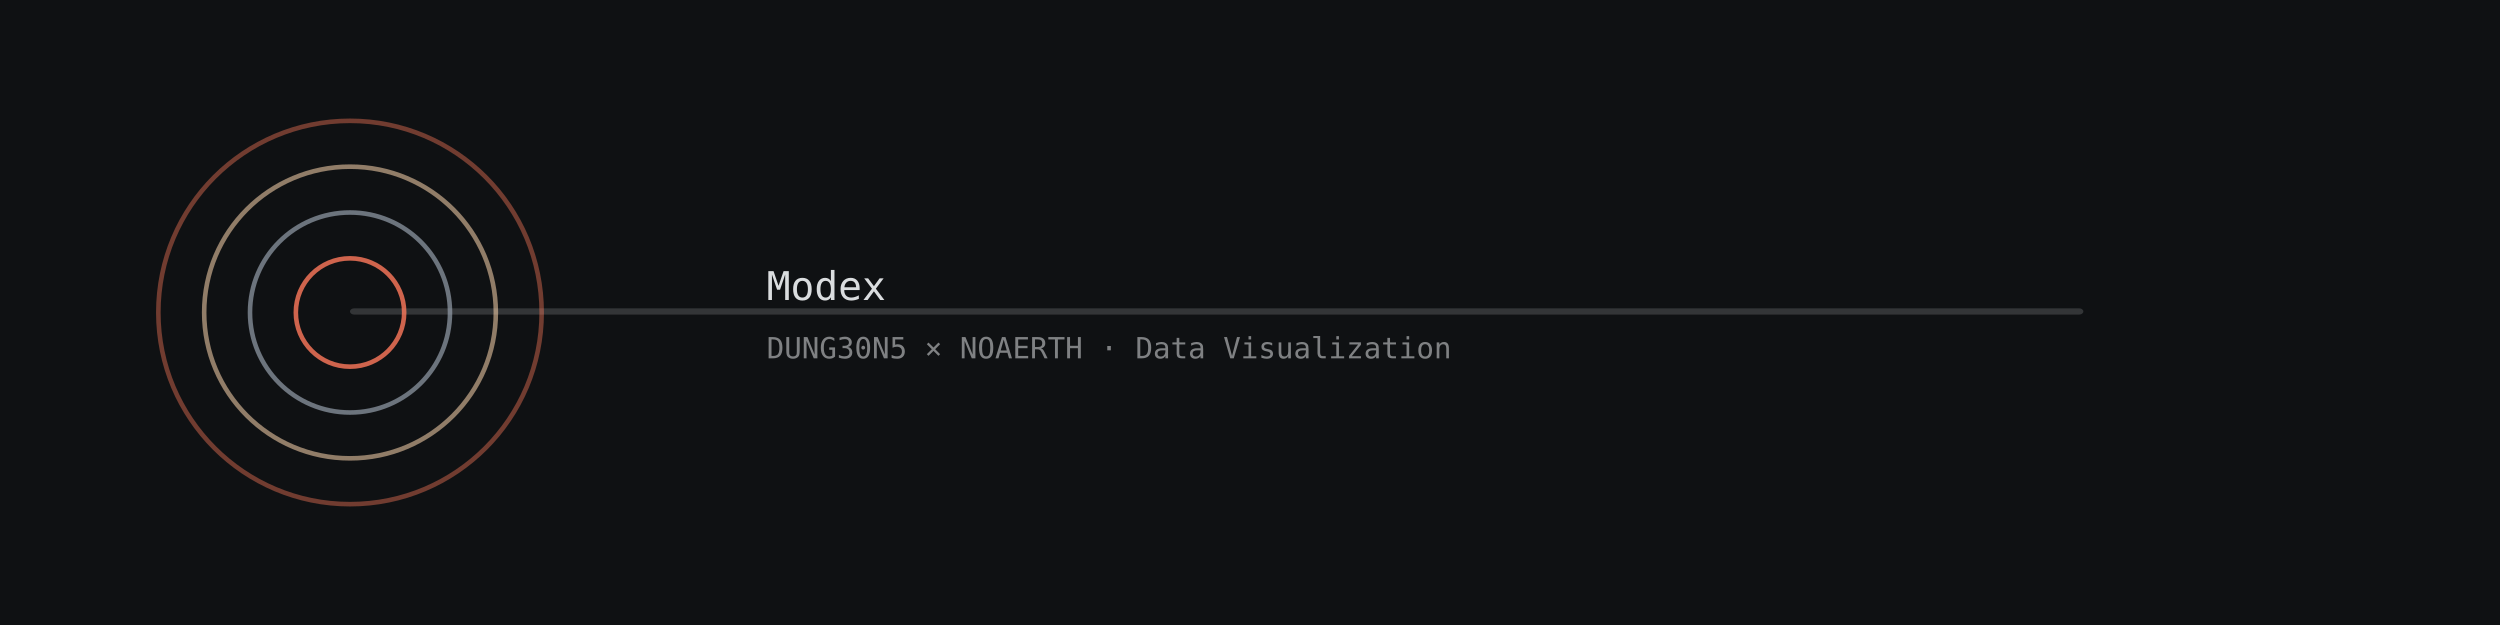
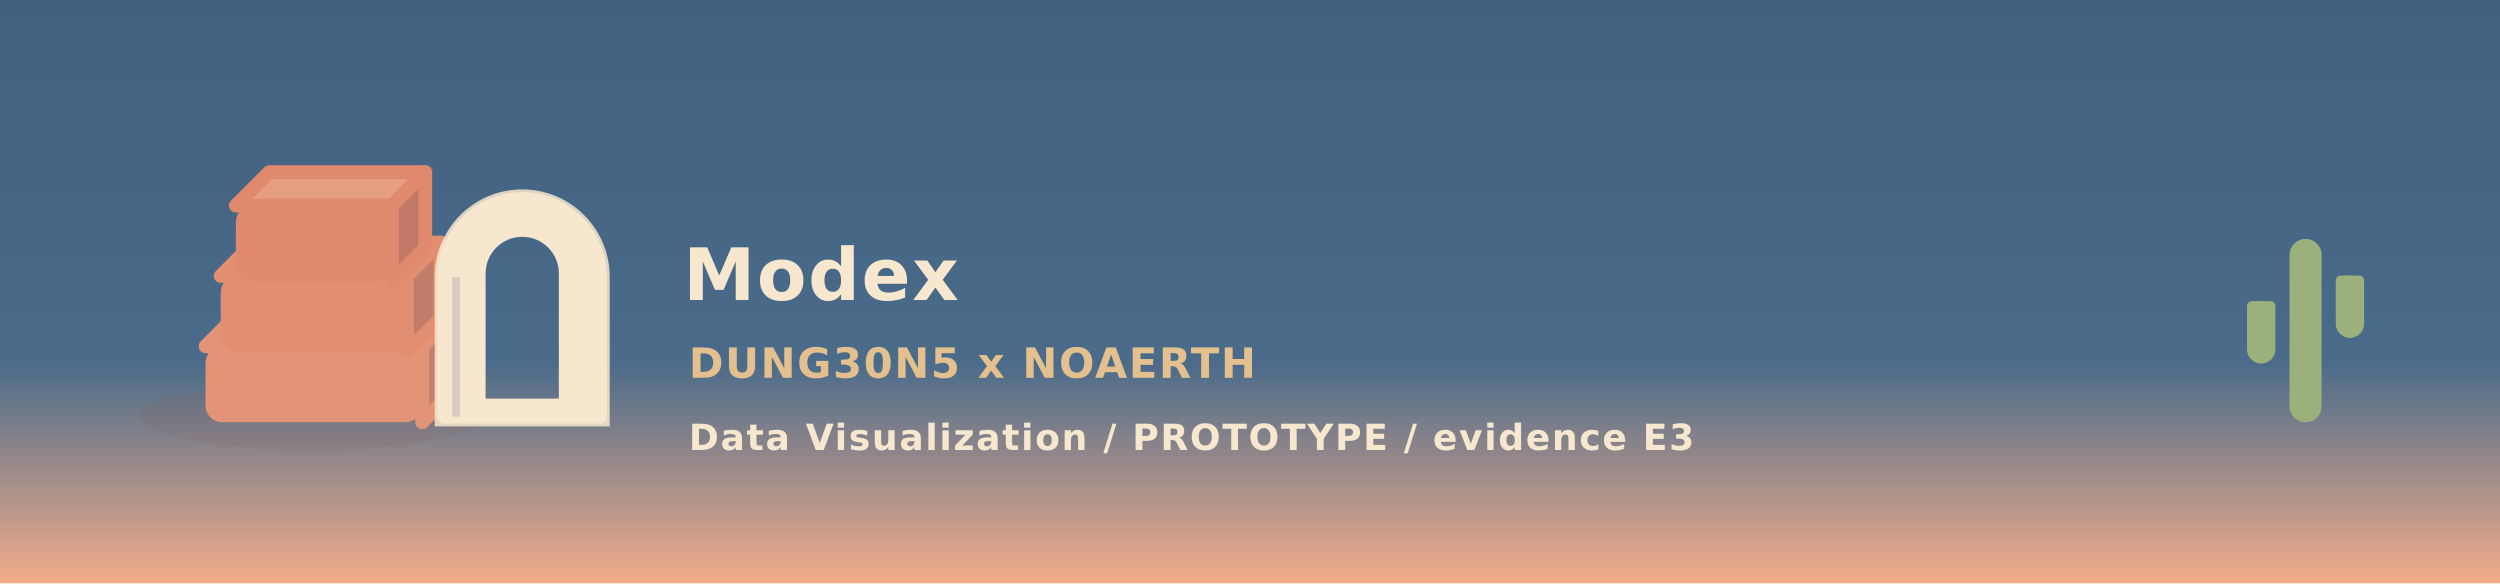
- <svg xmlns="http://www.w3.org/2000/svg" viewBox="0 0 1200 300" width="1200" height="300" role="img" aria-label="Modex identity object">
-   <rect width="1200" height="300" fill="#0f1113" />
-   <defs>
-     <linearGradient id="gft" x1="0" y1="0" x2="1" y2="1">
-       <stop offset="0%" stop-color="#ff7a5c" />
-       <stop offset="100%" stop-color="#9aa5b1" />
-     </linearGradient>
-   </defs>
-   <rect x="168.00" y="148.00" width="832.00" height="3.00" rx="2.00" fill="rgba(241,243,245,0.160)" opacity="1.00" />
-   <circle cx="168.00" cy="150.00" r="26.00" fill="none" stroke="rgba(255,122,92,0.800)" stroke-width="2.20" opacity="1.00" />
-   <circle cx="168.00" cy="150.00" r="48.00" fill="none" stroke="rgba(154,165,177,0.670)" stroke-width="2.20" opacity="1.00" />
-   <circle cx="168.00" cy="150.00" r="70.00" fill="none" stroke="rgba(255,216,177,0.540)" stroke-width="2.20" opacity="1.00" />
-   <circle cx="168.00" cy="150.00" r="92.00" fill="none" stroke="rgba(255,122,92,0.410)" stroke-width="2.20" opacity="1.00" />
-   <text x="368" y="144" font-family="ui-monospace,Menlo,monospace" font-size="19" fill="rgba(241,243,245,0.900)">Modex</text>
-   <text x="368" y="172" font-family="ui-monospace,Menlo,monospace" font-size="14" fill="rgba(241,243,245,0.500)">DUNG30N5 × NOAERTH · Data Visualization</text>
+ <svg xmlns="http://www.w3.org/2000/svg" width="900" height="210" viewBox="0 0 900 210" role="img" aria-label="Modex - identity object">
+   <linearGradient id="skyf" x1="0" y1="0" x2="0" y2="1">
+     <stop offset="0" stop-color="#425f7e" />
+     <stop offset="0.62" stop-color="#4a6b8a" />
+     <stop offset="1" stop-color="#f3ad8a" />
+   </linearGradient>
+   <rect width="900" height="210" fill="url(#skyf)" />
+   <rect x="0" y="352" width="900" height="-142" fill="#e3c08d" />
+   <rect x="0" y="352" width="900" height="3" fill="#e6c596" />
+   <ellipse cx="112" cy="150" rx="62" ry="12" fill="rgba(138,90,68,0.11)" />
+   <path d="M74,124.67 L152,124.67 L164,112.67 L86,112.67 Z" fill="#e7a589" stroke="#e39376" stroke-width="5" stroke-linejoin="round" />
+   <path d="M152,124.67 L164,112.67 L164,140 L152,152 Z" fill="#c1816f" stroke="#e39376" stroke-width="5" stroke-linejoin="round" />
+   <rect x="74" y="124.67" width="78" height="27.33" rx="6" fill="#e39376" />
+   <path d="M79.46,99.33 L146.54,99.33 L158.54,87.33 L91.46,87.33 Z" fill="#e6a285" stroke="#e28e71" stroke-width="5" stroke-linejoin="round" />
+   <path d="M146.54,99.33 L158.54,87.33 L158.54,114.67 L146.54,126.67 Z" fill="#c07d6a" stroke="#e28e71" stroke-width="5" stroke-linejoin="round" />
+   <rect x="79.46" y="99.33" width="67.08" height="27.33" rx="6" fill="#e28e71" />
+   <path d="M84.92,74 L141.08,74 L153.08,62 L96.92,62 Z" fill="#e69e82" stroke="#e1896c" stroke-width="5" stroke-linejoin="round" />
+   <path d="M141.08,74 L153.08,62 L153.08,89.33 L141.08,101.33 Z" fill="#bf7966" stroke="#e1896c" stroke-width="5" stroke-linejoin="round" />
+   <rect x="84.92" y="74" width="56.16" height="27.33" rx="6" fill="#e1896c" />
+   <path d="M160,150 L160,99.68 A28,28 0 0 1 216,99.68 L216,150 Z M172.32,146 L172.32,98.43 A15.68,15.68 0 0 1 203.68,98.43 L203.68,146 Z" fill="#f6e7ce" fill-rule="evenodd" stroke="#f6e7ce" stroke-width="5" stroke-linejoin="round" />
+   <path d="M160,150 L160,99.68 A28,28 0 0 1 216,99.68 L216,150 Z" fill="none" stroke="#f6e7ce" stroke-width="7" stroke-linecap="round" opacity="0.85" />
+   <rect x="162.8" y="99.68" width="2.8" height="50.32" fill="#d7cdbc" />
+   <text x="246" y="108" font-family="Verdana,DejaVu Sans,sans-serif" font-size="26" font-weight="700" letter-spacing="0.6" fill="#f6e7ce" text-anchor="start">Modex</text>
+   <text x="248" y="136" font-family="Verdana,DejaVu Sans,sans-serif" font-size="15" font-weight="700" letter-spacing="0.6" fill="#e3c08d" text-anchor="start">DUNG30N5 x NOAERTH</text>
+   <text x="248" y="162" font-family="Verdana,DejaVu Sans,sans-serif" font-size="13" font-weight="700" letter-spacing="0.6" fill="#f6e7ce" text-anchor="start">Data Visualization  /  PROTOTYPE  /  evidence E3</text>
+   <rect x="824.22" y="86" width="11.56" height="66" rx="5.78" fill="#9bb07a" />
+   <rect x="808.92" y="108.44" width="10.2" height="22.44" rx="5.1" fill="#9bb07a" />
+   <rect x="808.92" y="108.44" width="10.2" height="6.6" rx="1.7" fill="#9bb07a" />
+   <rect x="840.88" y="99.2" width="10.2" height="22.44" rx="5.1" fill="#9bb07a" />
+   <rect x="840.88" y="99.2" width="10.2" height="6.6" rx="1.7" fill="#9bb07a" />
</svg>
